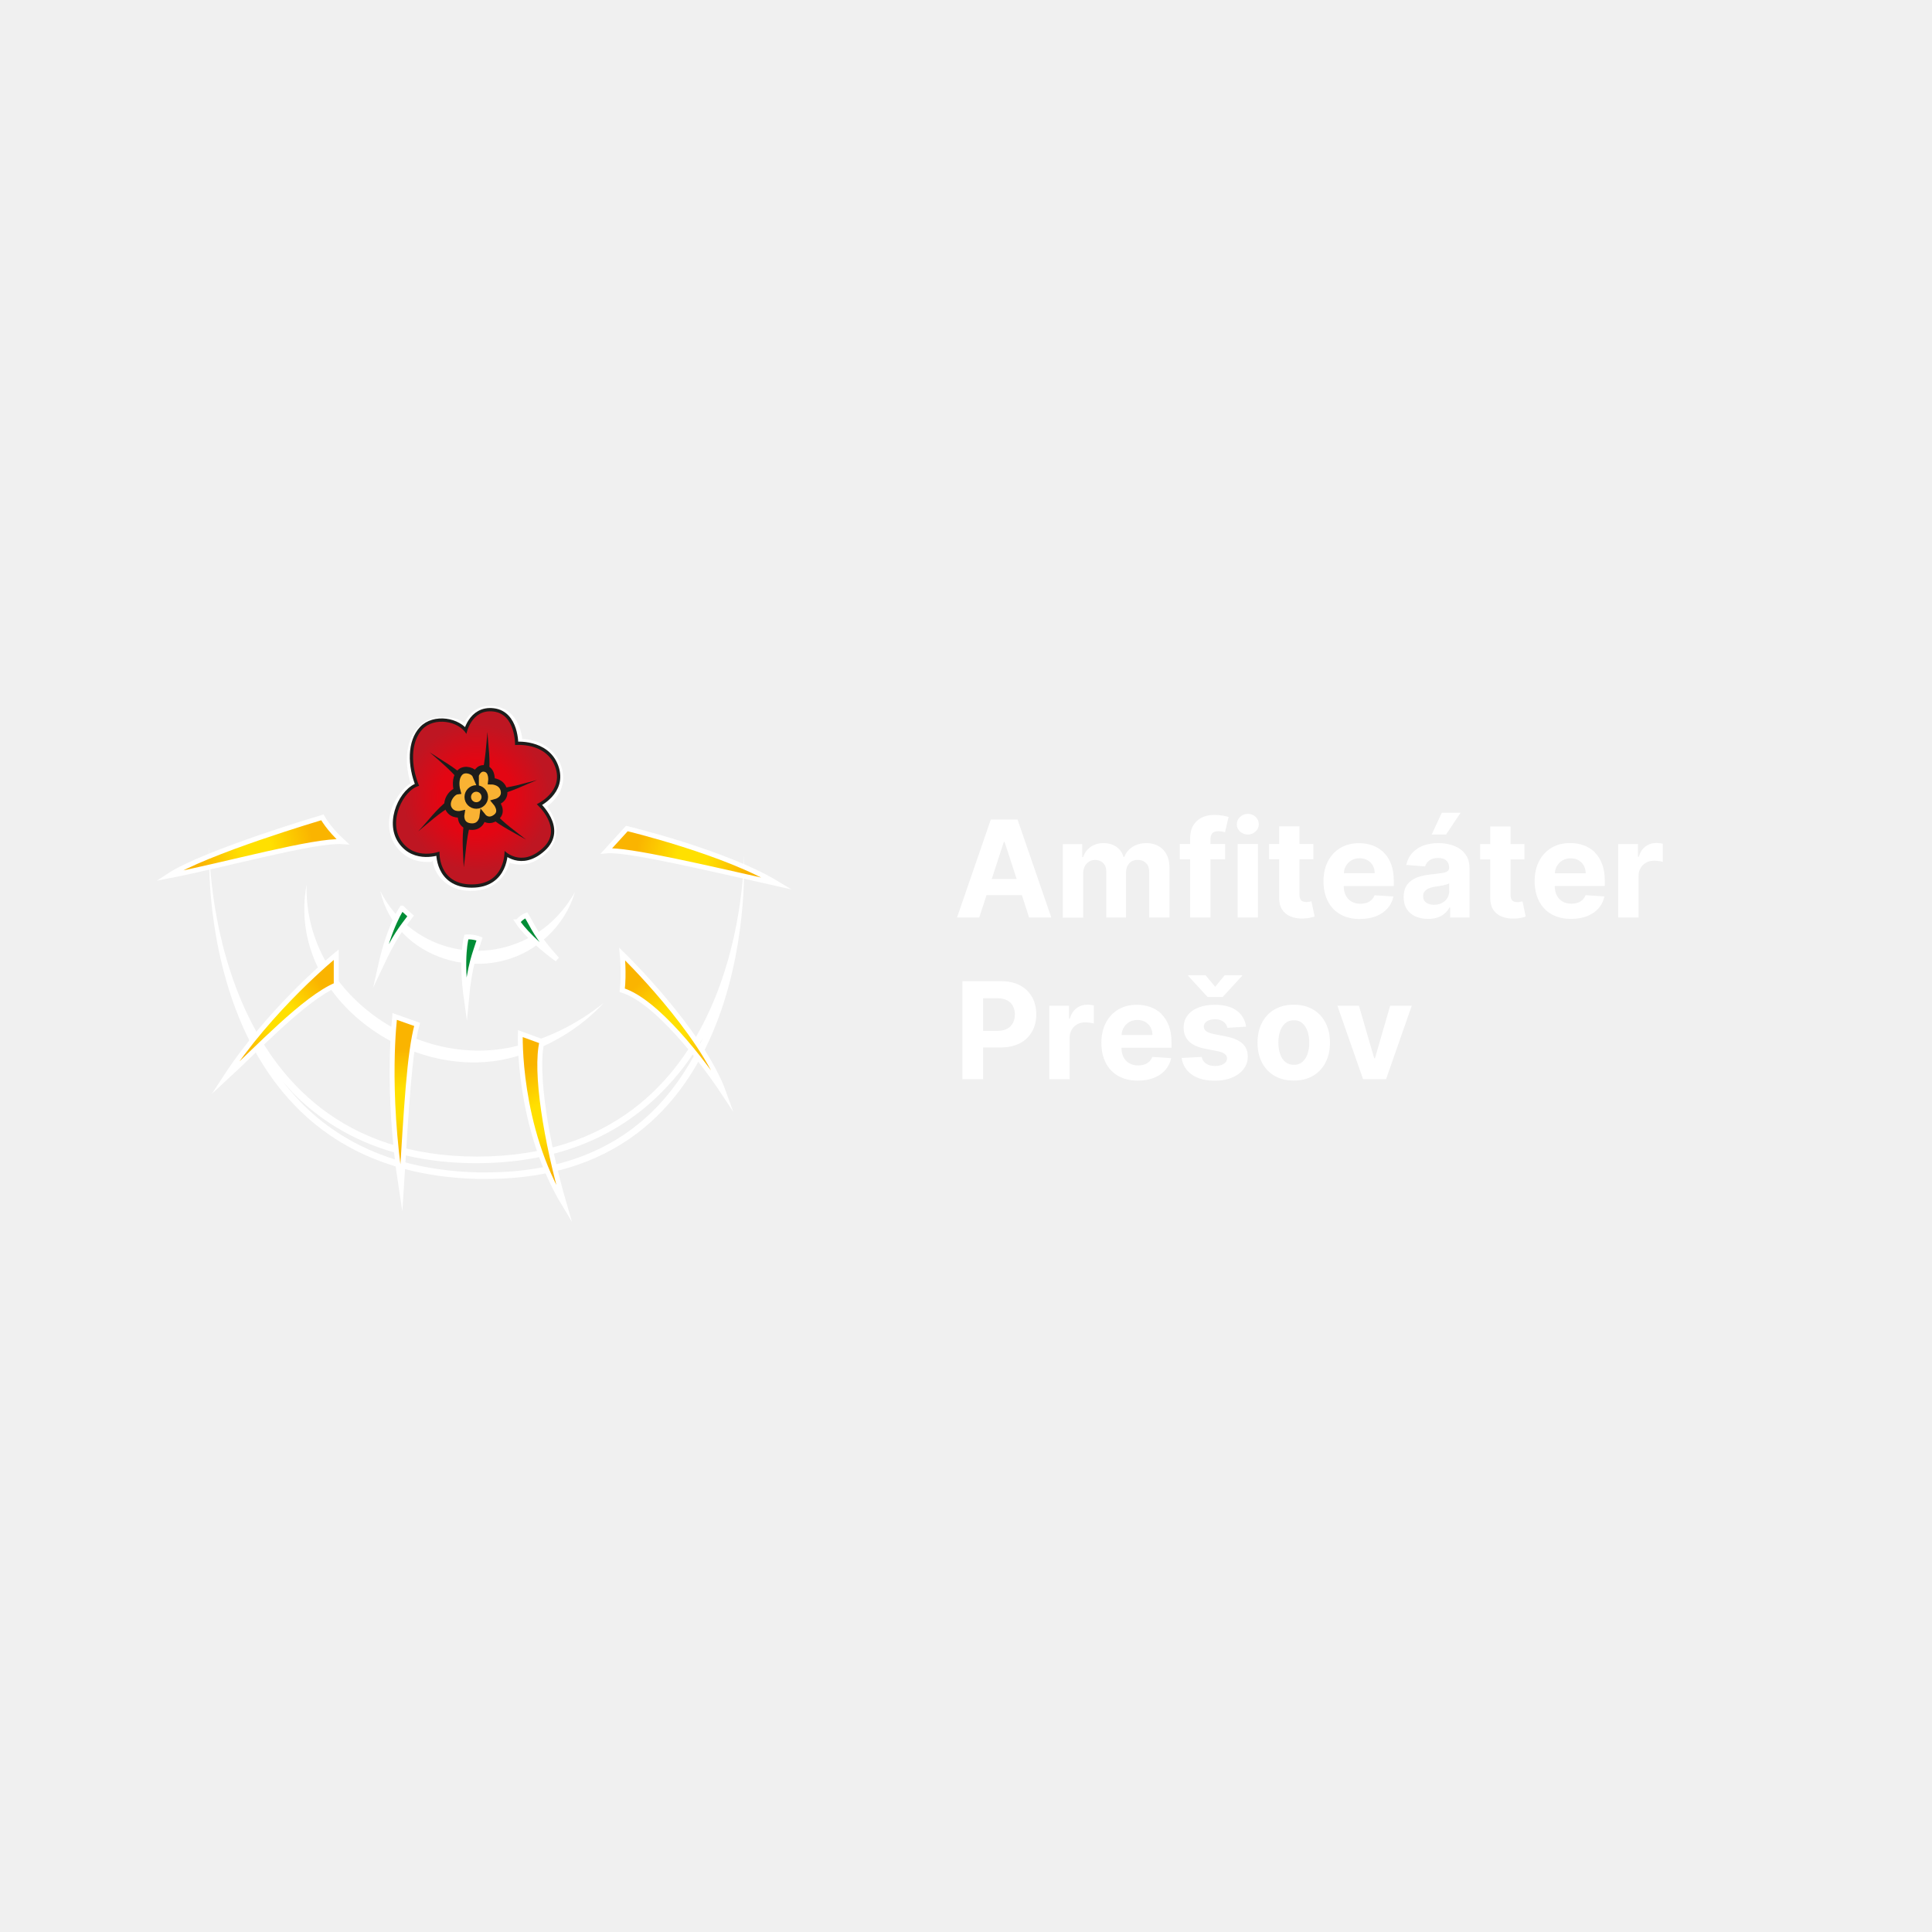
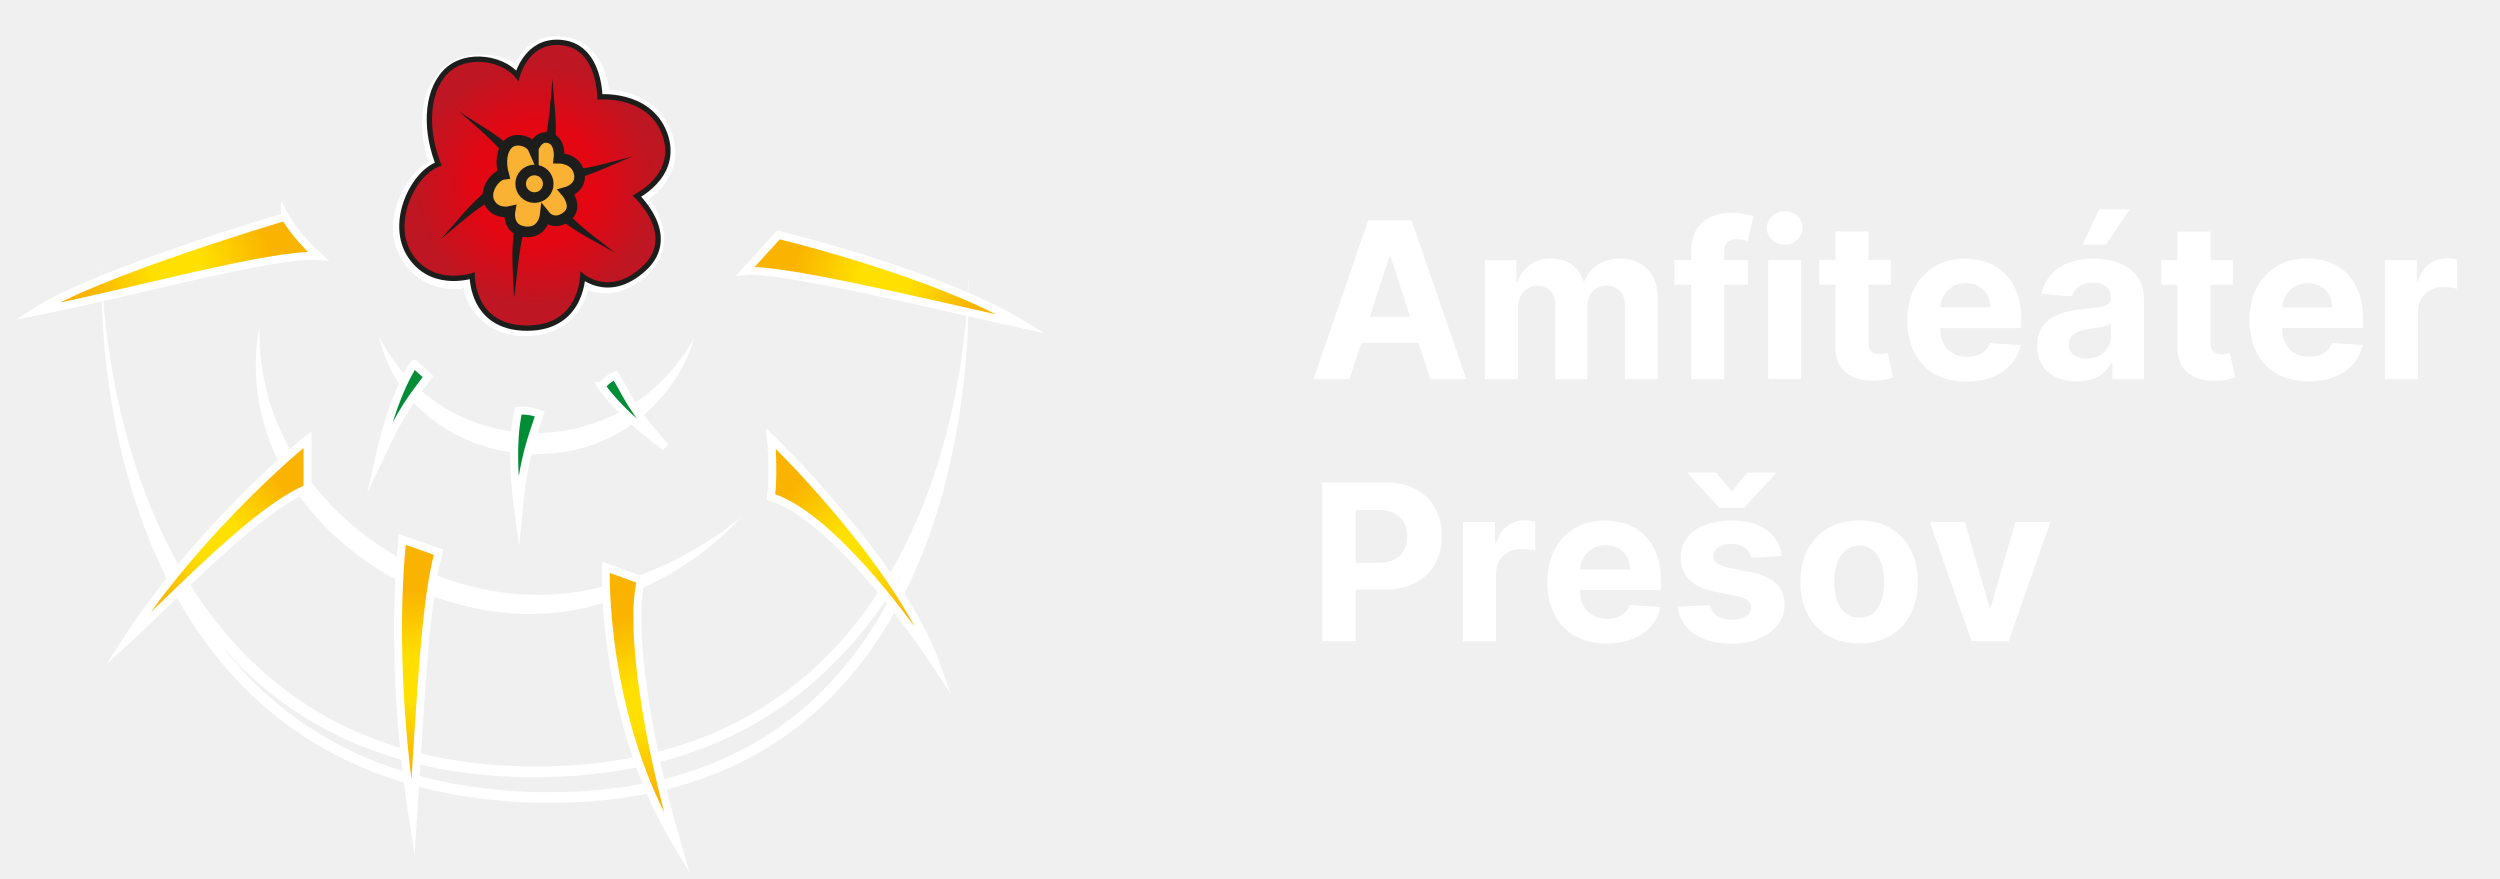
- <svg xmlns="http://www.w3.org/2000/svg" xmlns:xlink="http://www.w3.org/1999/xlink" id="Layer_1" version="1.1" viewBox="0 0 283.46 283.46">
+ <svg xmlns="http://www.w3.org/2000/svg" xmlns:xlink="http://www.w3.org/1999/xlink" id="Layer_1" version="1.1" viewBox="0 0 226.35 79.52">
  <defs>
    <style>
      .st0 {
        fill: #be1622;
      }

      .st1 {
        fill: url(#radial-gradient);
      }

      .st2 {
        fill: #1d1d1b;
      }

      .st3 {
        fill: #fff;
      }

      .st4 {
        fill: none;
      }

      .st4, .st5, .st6, .st7, .st8, .st9, .st10, .st11, .st12 {
        stroke-miterlimit: 10;
      }

      .st4, .st6 {
        stroke: #1d1d1b;
        stroke-width: .96px;
      }

      .st5 {
        fill: #008d36;
      }

      .st5, .st7, .st8, .st9, .st10, .st11, .st12 {
        stroke: #fff;
        stroke-width: .72px;
      }

      .st6 {
        fill: #f9b233;
      }

      .st7 {
        fill: url(#radial-gradient1);
      }

      .st8 {
        fill: url(#radial-gradient3);
      }

      .st9 {
        fill: url(#radial-gradient6);
      }

      .st10 {
        fill: url(#radial-gradient5);
      }

      .st11 {
        fill: url(#radial-gradient4);
      }

      .st12 {
        fill: url(#radial-gradient2);
      }
    </style>
-     <radialGradient id="radial-gradient" cx="69.92" cy="500.35" fx="69.92" fy="500.35" r="12.25" gradientTransform="translate(0 -383.35)" gradientUnits="userSpaceOnUse">
+     <radialGradient id="radial-gradient" cx="48.43" cy="400.06" fx="48.43" fy="400.06" r="12.25" gradientTransform="translate(0 -383.35)" gradientUnits="userSpaceOnUse">
      <stop offset=".45" stop-color="#e30613" />
      <stop offset=".88" stop-color="#be1622" />
    </radialGradient>
-     <radialGradient id="radial-gradient1" cx="101.52" cy="509" fx="101.52" fy="509" r="9.31" gradientTransform="translate(0 -383.35)" gradientUnits="userSpaceOnUse">
+     <radialGradient id="radial-gradient1" cx="80.03" cy="408.71" fx="80.03" fy="408.71" r="9.31" gradientTransform="translate(0 -383.35)" gradientUnits="userSpaceOnUse">
      <stop offset=".23" stop-color="#ffe000" />
      <stop offset=".88" stop-color="#fab400" />
    </radialGradient>
-     <radialGradient id="radial-gradient2" cx="98.77" cy="533.56" fx="98.77" fy="533.56" r="8.96" xlink:href="#radial-gradient1" />
-     <radialGradient id="radial-gradient3" cx="79.59" cy="547.5" fx="79.59" fy="547.5" r="9.15" xlink:href="#radial-gradient1" />
-     <radialGradient id="radial-gradient4" cx="59.31" cy="545.14" fx="59.31" fy="545.14" r="9.03" xlink:href="#radial-gradient1" />
-     <radialGradient id="radial-gradient5" cx="41.08" cy="532.48" fx="41.08" fy="532.48" r="8.69" xlink:href="#radial-gradient1" />
-     <radialGradient id="radial-gradient6" cx="37.51" cy="507.59" fx="37.51" fy="507.59" r="9.55" xlink:href="#radial-gradient1" />
+     <radialGradient id="radial-gradient2" cx="77.28" cy="433.27" fx="77.28" fy="433.27" r="8.96" xlink:href="#radial-gradient1" />
+     <radialGradient id="radial-gradient3" cx="58.1" cy="447.21" fx="58.1" fy="447.21" r="9.15" xlink:href="#radial-gradient1" />
+     <radialGradient id="radial-gradient4" cx="37.82" cy="444.85" fx="37.82" fy="444.85" r="9.03" xlink:href="#radial-gradient1" />
+     <radialGradient id="radial-gradient5" cx="19.59" cy="432.19" fx="19.59" fy="432.19" r="8.69" xlink:href="#radial-gradient1" />
+     <radialGradient id="radial-gradient6" cx="16.02" cy="407.3" fx="16.02" fy="407.3" r="9.55" xlink:href="#radial-gradient1" />
  </defs>
  <g>
-     <path class="st3" d="M63.51,126.28v.19c.19,1.06.68,1.93,1.35,2.6,1.06,1.06,2.41,1.64,4.24,1.64s3.18-.58,4.24-1.64c.58-.58,1.06-1.35,1.35-2.32l.1-.19.19.1c.48.1.87.19,1.35.19,1.35,0,2.6-.58,3.76-1.64.96-.87,1.54-2.03,1.54-3.28,0-1.35-.68-2.7-1.25-3.47l-.1-.19.19-.1c1.16-.96,2.89-2.89,1.83-5.88-.77-2.22-2.8-3.67-5.5-3.86h-.19v-.19c-.19-1.25-.96-4.24-4.05-4.63-2.41-.29-3.67,1.06-4.34,2.22l-.1.19-.19-.1c-.77-.48-1.74-.68-2.7-.68-1.74-.1-2.99.48-3.86,1.45-1.74,1.74-2.12,4.92-1.16,8.1v.19l-.19.1c-.96.68-1.83,1.83-2.41,3.18-.87,2.12-.68,4.24.48,5.88,1.06,1.45,2.6,2.32,4.53,2.32h.68l.19-.19h0Z" />
+     <path class="st3" d="M42.02,25.99v.19c.19,1.06.68,1.93,1.35,2.6,1.06,1.06,2.41,1.64,4.24,1.64s3.18-.58,4.24-1.64c.58-.58,1.06-1.35,1.35-2.32l.1-.19.19.1c.48.1.87.19,1.35.19,1.35,0,2.6-.58,3.76-1.64.96-.87,1.54-2.03,1.54-3.28,0-1.35-.68-2.7-1.25-3.47l-.1-.19.19-.1c1.16-.96,2.89-2.89,1.83-5.88-.77-2.22-2.8-3.67-5.5-3.86h-.19v-.19c-.19-1.25-.96-4.24-4.05-4.63-2.41-.29-3.67,1.06-4.34,2.22l-.1.19-.19-.1c-.77-.48-1.74-.68-2.7-.68-1.74-.1-2.99.48-3.86,1.45-1.74,1.74-2.12,4.92-1.16,8.1v.19l-.19.1c-.96.68-1.83,1.83-2.41,3.18-.87,2.12-.68,4.24.48,5.88,1.06,1.45,2.6,2.32,4.53,2.32h.68l.19-.19h0Z" />
    <g>
-       <path class="st0" d="M68.43,107.67s.68-3.67,3.96-3.28,3.18,4.92,3.18,4.92c0,0,4.53-.48,5.88,3.18,1.35,3.67-2.7,5.5-2.7,5.5,0,0,4.05,3.57.87,6.46s-5.59.39-5.59.39c0,0,.19,4.92-4.82,4.92s-4.73-4.82-4.73-4.82c0,0-3.57,1.35-5.59-1.54s.29-7.52,2.6-8.1c-1.25-2.99-1.25-6.46.48-8.3s5.31-1.25,6.46.68h0Z" />
-       <path class="st4" d="M68.43,107.67s.68-3.67,3.96-3.28,3.18,4.92,3.18,4.92c0,0,4.53-.48,5.88,3.18,1.35,3.67-2.7,5.5-2.7,5.5,0,0,4.05,3.57.87,6.46s-5.59.39-5.59.39c0,0,.19,4.92-4.82,4.92s-4.73-4.82-4.73-4.82c0,0-3.57,1.35-5.59-1.54s.29-7.52,2.6-8.1c-1.25-2.99-1.25-6.46.48-8.3s5.31-1.25,6.46.68h0Z" />
-       <path class="st1" d="M68.43,107.67s.68-3.67,3.96-3.28,3.18,4.92,3.18,4.92c0,0,4.53-.48,5.88,3.18,1.35,3.67-2.7,5.5-2.7,5.5,0,0,4.05,3.57.87,6.46s-5.59.39-5.59.39c0,0,.19,4.92-4.82,4.92s-4.73-4.82-4.73-4.82c0,0-3.57,1.35-5.59-1.54s.29-7.52,2.6-8.1c-1.25-2.99-1.25-6.46.48-8.3s5.31-1.25,6.46.68h0Z" />
+       <path class="st0" d="M46.94,7.38s.68-3.67,3.96-3.28,3.18,4.92,3.18,4.92c0,0,4.53-.48,5.88,3.18,1.35,3.67-2.7,5.5-2.7,5.5,0,0,4.05,3.57.87,6.46s-5.59.39-5.59.39c0,0,.19,4.92-4.82,4.92s-4.73-4.82-4.73-4.82c0,0-3.57,1.35-5.59-1.54s.29-7.52,2.6-8.1c-1.25-2.99-1.25-6.46.48-8.3s5.31-1.25,6.46.68h0Z" />
+       <path class="st4" d="M46.94,7.38s.68-3.67,3.96-3.28,3.18,4.92,3.18,4.92c0,0,4.53-.48,5.88,3.18,1.35,3.67-2.7,5.5-2.7,5.5,0,0,4.05,3.57.87,6.46s-5.59.39-5.59.39c0,0,.19,4.92-4.82,4.92s-4.73-4.82-4.73-4.82c0,0-3.57,1.35-5.59-1.54s.29-7.52,2.6-8.1c-1.25-2.99-1.25-6.46.48-8.3s5.31-1.25,6.46.68h0Z" />
+       <path class="st1" d="M46.94,7.38s.68-3.67,3.96-3.28,3.18,4.92,3.18,4.92c0,0,4.53-.48,5.88,3.18,1.35,3.67-2.7,5.5-2.7,5.5,0,0,4.05,3.57.87,6.46s-5.59.39-5.59.39c0,0,.19,4.92-4.82,4.92s-4.73-4.82-4.73-4.82c0,0-3.57,1.35-5.59-1.54s.29-7.52,2.6-8.1c-1.25-2.99-1.25-6.46.48-8.3s5.31-1.25,6.46.68h0Z" />
    </g>
-     <path class="st3" d="M103.16,152.23c-1.64,3.57-3.76,6.95-6.56,9.94-6.17,6.56-14.66,9.84-25.27,9.84h-1.25c-11.19-.29-20.16-3.96-26.62-11-.68-.77-1.35-1.54-2.03-2.41.48.58,1.06,1.16,1.54,1.74,6.75,6.85,15.82,10.32,26.91,10.32s20.35-3.47,27.2-10.42c2.41-2.41,4.44-5.11,6.08-8.01M30.71,124.35s-2.6,47.56,39.36,48.62h1.35c40.52,0,37.72-47.56,37.72-47.56,0,0,.48,44.28-39.16,44.28s-39.26-45.34-39.26-45.34h0Z" />
-     <path class="st7" d="M91.97,121.56s14.47,3.47,22.09,8.1c-10.32-2.32-22.09-5.11-25.08-4.82.96-1.06,2.99-3.28,2.99-3.28h0Z" />
-     <path class="st3" d="M55.79,130.72c4.24,8.39,14.37,11.19,22.38,6.56,2.51-1.45,4.63-3.67,6.17-6.37-.87,2.99-2.8,5.69-5.4,7.62-8.01,5.98-20.84,2.32-23.15-7.81h0Z" />
-     <path class="st3" d="M44.99,129.76c-.48,15.43,15.63,27.11,30.29,23.83,4.82-1.06,9.36-3.28,13.31-6.46-3.47,3.76-8.01,6.46-13.02,7.91-15.14,4.34-33.67-8.78-30.58-25.27h0Z" />
-     <path class="st12" d="M91.29,139.98s11.67,11.29,14.95,20.45c-3.18-4.82-9.94-13.6-14.95-15.14.29-2.41,0-5.31,0-5.31Z" />
-     <path class="st8" d="M76.34,151.65s-.48,13.6,6.46,25.08c-2.7-9.26-4.34-19.58-3.28-23.92-1.83-.68-3.18-1.16-3.18-1.16Z" />
-     <path class="st11" d="M57.92,149.15s-1.35,10.42.96,25.27c.77-12.15,1.16-19.87,2.32-24.12-1.93-.68-3.28-1.16-3.28-1.16h0Z" />
-     <path class="st5" d="M58.98,133.23s-1.83,2.51-3.18,8.59c2.22-4.73,3.09-5.59,4.44-7.43-.77-.68-1.25-1.16-1.25-1.16Z" />
-     <path class="st5" d="M68.43,137.47s-.87,2.99,0,9.16c.48-5.21,1.25-6.66,1.93-8.87-1.06-.39-1.93-.29-1.93-.29h0Z" />
-     <path class="st5" d="M75.95,135.25s1.45,2.32,5.79,5.5c-3.09-3.38-3.47-4.73-4.53-6.46-.77.29-1.25.96-1.25.96h0Z" />
-     <path class="st10" d="M49.33,144.51v-4.44s-9.65,7.81-16.4,18.23c4.73-4.34,11.77-11.87,16.4-13.79h0Z" />
-     <path class="st9" d="M47.3,119.92s-17.27,5.11-22.57,8.59c8.49-1.64,21.42-5.31,25.56-5.02-2.12-1.93-2.99-3.57-2.99-3.57Z" />
-     <path class="st2" d="M71.52,107.38c.1,2.12.48,4.15.19,6.27l-.96-.29c.48-1.93.58-4.05.77-5.98h0Z" />
-     <path class="st2" d="M78.85,114.42c-1.93.77-3.76,1.74-5.88,2.22v-.96c1.93-.1,3.96-.77,5.88-1.25h0Z" />
-     <path class="st2" d="M63.03,110.37c1.74,1.16,3.57,2.12,5.11,3.57l-.77.58c-1.25-1.54-2.89-2.89-4.34-4.15h0Z" />
-     <path class="st2" d="M61.39,121.94c1.45-1.54,2.6-3.18,4.34-4.53l.48.87c-1.74.96-3.28,2.41-4.82,3.67h0Z" />
-     <path class="st2" d="M68.04,127.25c-.1-2.12-.29-4.15,0-6.27l.87.29c-.48,1.83-.58,3.96-.87,5.98h0Z" />
-     <path class="st2" d="M77.21,123.2c-1.83-1.06-3.67-1.93-5.31-3.28l.77-.58c1.25,1.45,3.09,2.7,4.53,3.86h0Z" />
-     <path class="st6" d="M69.78,113.74s.39-1.25,1.45-.96.87,1.83.87,1.83c0,0,1.54,0,1.83,1.35s-1.16,1.74-1.16,1.74c0,0,1.16,1.35,0,2.22s-1.93-.1-1.93-.1c0,0-.19,1.64-1.83,1.45s-1.35-1.83-1.35-1.83c0,0-1.25.29-1.83-.77s.48-2.51,1.25-2.6c-.29-1.06-.19-2.22.48-2.8s1.93-.19,2.22.48h0Z" />
-     <circle class="st4" cx="69.88" cy="116.93" r="1.25" />
+     <path class="st3" d="M81.67,51.94c-1.64,3.57-3.76,6.95-6.56,9.94-6.17,6.56-14.66,9.84-25.27,9.84h-1.25c-11.19-.29-20.16-3.96-26.62-11-.68-.77-1.35-1.54-2.03-2.41.48.58,1.06,1.16,1.54,1.74,6.75,6.85,15.82,10.32,26.91,10.32s20.35-3.47,27.2-10.42c2.41-2.41,4.44-5.11,6.08-8.01M9.22,24.06s-2.6,47.56,39.36,48.62h1.35c40.52,0,37.72-47.56,37.72-47.56,0,0,.48,44.28-39.16,44.28S9.22,24.06,9.22,24.06h0Z" />
+     <path class="st7" d="M70.48,21.27s14.47,3.47,22.09,8.1c-10.32-2.32-22.09-5.11-25.08-4.82.96-1.06,2.99-3.28,2.99-3.28h0Z" />
+     <path class="st3" d="M34.3,30.43c4.24,8.39,14.37,11.19,22.38,6.56,2.51-1.45,4.63-3.67,6.17-6.37-.87,2.99-2.8,5.69-5.4,7.62-8.01,5.98-20.84,2.32-23.15-7.81h0Z" />
+     <path class="st3" d="M23.5,29.47c-.48,15.43,15.63,27.11,30.29,23.83,4.82-1.06,9.36-3.28,13.31-6.46-3.47,3.76-8.01,6.46-13.02,7.91-15.14,4.34-33.67-8.78-30.58-25.27h0Z" />
+     <path class="st12" d="M69.8,39.69s11.67,11.29,14.95,20.45c-3.18-4.82-9.94-13.6-14.95-15.14.29-2.41,0-5.31,0-5.31Z" />
+     <path class="st8" d="M54.85,51.36s-.48,13.6,6.46,25.08c-2.7-9.26-4.34-19.58-3.28-23.92-1.83-.68-3.18-1.16-3.18-1.16Z" />
+     <path class="st11" d="M36.43,48.85s-1.35,10.42.96,25.27c.77-12.15,1.16-19.87,2.32-24.12-1.93-.68-3.28-1.16-3.28-1.16h0Z" />
+     <path class="st5" d="M37.49,32.94s-1.83,2.51-3.18,8.59c2.22-4.73,3.09-5.59,4.44-7.43-.77-.68-1.25-1.16-1.25-1.16Z" />
+     <path class="st5" d="M46.94,37.18s-.87,2.99,0,9.16c.48-5.21,1.25-6.66,1.93-8.87-1.06-.39-1.93-.29-1.93-.29h0Z" />
+     <path class="st5" d="M54.46,34.96s1.45,2.32,5.79,5.5c-3.09-3.38-3.47-4.73-4.53-6.46-.77.29-1.25.96-1.25.96h0Z" />
+     <path class="st10" d="M27.84,44.22v-4.44s-9.65,7.81-16.4,18.23c4.73-4.34,11.77-11.87,16.4-13.79h0Z" />
+     <path class="st9" d="M25.81,19.63S8.55,24.74,3.24,28.21c8.49-1.64,21.42-5.31,25.56-5.02-2.12-1.93-2.99-3.57-2.99-3.57Z" />
+     <path class="st2" d="M50.03,7.09c.1,2.12.48,4.15.19,6.27l-.96-.29c.48-1.93.58-4.05.77-5.98h0Z" />
+     <path class="st2" d="M57.36,14.13c-1.93.77-3.76,1.74-5.88,2.22v-.96c1.93-.1,3.96-.77,5.88-1.25h0Z" />
+     <path class="st2" d="M41.54,10.08c1.74,1.16,3.57,2.12,5.11,3.57l-.77.58c-1.25-1.54-2.89-2.89-4.34-4.15h0Z" />
+     <path class="st2" d="M39.9,21.65c1.45-1.54,2.6-3.18,4.34-4.53l.48.87c-1.74.96-3.28,2.41-4.82,3.67h0Z" />
+     <path class="st2" d="M46.55,26.96c-.1-2.12-.29-4.15,0-6.27l.87.29c-.48,1.83-.58,3.96-.87,5.98h0Z" />
+     <path class="st2" d="M55.72,22.91c-1.83-1.06-3.67-1.93-5.31-3.28l.77-.58c1.25,1.45,3.09,2.7,4.53,3.86h0Z" />
+     <path class="st6" d="M48.29,13.45s.39-1.25,1.45-.96.87,1.83.87,1.83c0,0,1.54,0,1.83,1.35s-1.16,1.74-1.16,1.74c0,0,1.16,1.35,0,2.22s-1.93-.1-1.93-.1c0,0-.19,1.64-1.83,1.45s-1.35-1.83-1.35-1.83c0,0-1.25.29-1.83-.77s.48-2.51,1.25-2.6c-.29-1.06-.19-2.22.48-2.8s1.93-.19,2.22.48h0Z" />
+     <circle class="st4" cx="48.39" cy="16.64" r="1.25" />
  </g>
-   <path class="st3" d="M144.74,131.34h5.19l1.06,3.28h3.26l-4.96-14.38h-3.92l-4.96,14.38h3.26l1.07-3.28ZM147.28,123.52h.11l1.77,5.44h-3.65l1.77-5.44ZM159.55,147.4c-.6,0-1.14.17-1.6.52-.46.34-.79.85-.99,1.52h-.11v-1.88h-2.9v10.78h2.99v-6.1c0-.44.1-.83.3-1.17s.47-.6.81-.79.74-.28,1.18-.28c.21,0,.43.02.68.05.25.03.44.07.58.11v-2.65c-.13-.03-.28-.06-.46-.08-.17-.02-.33-.03-.48-.03ZM214.31,119.25h-2.77l-1.49,3.19h2.11l2.14-3.19ZM178.29,144.79l-1.41-1.71h-2.55v.1l2.84,3.09h2.22l2.85-3.09v-.1h-2.55l-1.41,1.71ZM162.31,127.89v6.73h2.9v-6.58c0-.56.15-1.01.46-1.36.3-.34.73-.52,1.27-.52.48,0,.88.15,1.19.45.32.3.48.75.48,1.35v6.66h2.98v-7.25c0-1.17-.32-2.07-.94-2.71-.63-.64-1.45-.96-2.45-.96-.79,0-1.48.19-2.05.56s-.98.87-1.2,1.48h-.11c-.17-.63-.52-1.12-1.04-1.49-.52-.37-1.15-.55-1.89-.55s-1.36.18-1.88.55c-.52.37-.9.86-1.12,1.5h-.13v-1.9h-2.85v10.78h2.99v-6.47c0-.4.08-.75.23-1.04s.36-.53.63-.7c.26-.17.56-.25.9-.25.49,0,.89.16,1.19.47.3.31.45.73.45,1.26ZM187.67,131.7c0,.71.14,1.29.44,1.75s.72.81,1.26,1.02c.54.22,1.17.32,1.89.29.39-.01.72-.05.99-.12.27-.06.48-.12.63-.17l-.47-2.23c-.08.01-.18.03-.32.06-.14.03-.28.04-.42.04-.2,0-.38-.03-.53-.09-.15-.06-.27-.17-.35-.32-.08-.15-.13-.37-.13-.64v-5.22h2.03v-2.25h-2.03v-2.58h-2.99v2.58h-1.47v2.25h1.47v5.62ZM184.57,123.83h-2.99v10.78h2.99v-10.78ZM183.08,122.44c.44,0,.82-.15,1.14-.45.32-.3.47-.65.47-1.07s-.16-.77-.47-1.07c-.32-.29-.7-.44-1.14-.44s-.82.15-1.14.45c-.32.3-.48.65-.48,1.07s.16.77.47,1.07c.32.29.7.44,1.14.44ZM149.66,144.58c-.77-.42-1.7-.62-2.79-.62h-5.67v14.38h3.04v-4.66h2.56c1.1,0,2.05-.2,2.83-.61s1.37-.98,1.79-1.71c.41-.73.62-1.57.62-2.53s-.2-1.8-.61-2.53c-.41-.73-.99-1.31-1.76-1.72ZM148.61,150.09c-.19.36-.47.65-.86.85-.38.2-.86.31-1.45.31h-2.06v-4.79h2.05c.59,0,1.08.1,1.46.3.38.2.67.48.86.83.19.36.29.78.29,1.25s-.1.89-.29,1.25ZM214.21,124.56c-.43-.29-.92-.51-1.47-.65-.55-.14-1.12-.21-1.72-.21-.86,0-1.62.13-2.27.39-.65.26-1.18.63-1.6,1.11-.41.48-.69,1.05-.83,1.7l2.77.22c.1-.36.31-.65.63-.89s.75-.35,1.29-.35c.51,0,.9.12,1.18.37.28.24.42.59.42,1.03v.04c0,.23-.09.4-.26.52-.17.12-.45.21-.84.26-.38.06-.89.12-1.52.19-.53.05-1.04.14-1.53.27s-.92.31-1.29.56c-.38.25-.68.58-.9.98-.22.41-.33.91-.33,1.51,0,.71.16,1.3.47,1.78.31.48.74.83,1.27,1.07.54.24,1.15.36,1.84.36.53,0,1-.07,1.41-.21.41-.14.76-.34,1.05-.6.29-.25.52-.55.7-.89h.08v1.5h2.84v-7.27c0-.64-.12-1.19-.37-1.65s-.59-.84-1.01-1.13ZM212.63,130.76c0,.38-.1.72-.29,1.02-.19.3-.46.54-.79.71-.34.18-.73.26-1.17.26s-.84-.11-1.13-.32c-.3-.21-.45-.52-.45-.93,0-.28.07-.52.22-.71.15-.19.35-.34.61-.45.26-.11.57-.19.92-.25.16-.02.35-.05.55-.08s.4-.07.6-.11c.2-.04.38-.08.54-.13.16-.05.29-.1.38-.17v1.14ZM223.06,132.32c-.14.03-.28.04-.42.04-.2,0-.38-.03-.53-.09-.15-.06-.27-.17-.35-.32-.08-.15-.13-.37-.13-.64v-5.22h2.03v-2.25h-2.03v-2.58h-2.99v2.58h-1.47v2.25h1.47v5.62c0,.71.14,1.29.44,1.75s.72.81,1.26,1.02c.54.22,1.17.32,1.89.29.39-.01.72-.05.99-.12.27-.06.48-.12.63-.17l-.47-2.23c-.08.01-.18.03-.32.06ZM170.43,148.78c-.46-.45-1-.79-1.62-1.02-.62-.23-1.28-.34-1.99-.34-1.06,0-1.98.23-2.76.7s-1.39,1.12-1.82,1.96-.65,1.81-.65,2.92.22,2.12.65,2.95c.43.83,1.04,1.47,1.84,1.92s1.75.68,2.86.68c.89,0,1.67-.14,2.36-.41s1.24-.66,1.67-1.15c.43-.49.72-1.07.86-1.74l-2.77-.18c-.1.27-.25.5-.45.69-.2.19-.43.33-.71.42s-.58.14-.91.14c-.5,0-.93-.11-1.3-.32-.37-.21-.65-.51-.85-.9-.2-.39-.3-.85-.3-1.38h0s7.34,0,7.34,0v-.82c0-.92-.13-1.72-.39-2.4-.26-.69-.62-1.25-1.08-1.71ZM164.56,151.86c.02-.39.11-.74.29-1.06.2-.35.47-.63.82-.84s.75-.31,1.2-.31.82.09,1.15.28c.33.19.59.45.78.78s.28.71.28,1.14h-4.52ZM201.73,155.27h-.11l-2.24-7.71h-3.16l3.77,10.78h3.37l3.77-10.78h-3.17l-2.23,7.71ZM234,125.05c-.46-.45-1-.79-1.62-1.02s-1.28-.34-1.99-.34c-1.06,0-1.98.23-2.76.7-.78.47-1.39,1.12-1.82,1.96-.43.84-.65,1.81-.65,2.92s.22,2.12.65,2.95c.43.83,1.04,1.47,1.84,1.92s1.75.68,2.86.68c.89,0,1.67-.14,2.36-.41.68-.27,1.24-.66,1.67-1.15.43-.49.72-1.07.86-1.74l-2.77-.18c-.1.27-.25.5-.45.69-.2.19-.43.33-.71.42s-.58.14-.91.14c-.5,0-.93-.1-1.3-.32-.37-.21-.65-.51-.85-.9-.2-.39-.3-.85-.3-1.38h0s7.34,0,7.34,0v-.82c0-.92-.13-1.72-.39-2.4-.26-.69-.62-1.26-1.08-1.71ZM228.13,128.14c.02-.39.11-.74.29-1.06.2-.35.47-.63.82-.84.35-.21.75-.31,1.2-.31s.82.09,1.15.28.59.45.78.78.28.71.28,1.14h-4.52ZM243.5,123.71c-.17-.02-.33-.03-.48-.03-.6,0-1.14.17-1.6.52-.46.34-.79.85-.99,1.52h-.11v-1.88h-2.9v10.78h2.99v-6.1c0-.44.1-.83.3-1.17s.47-.6.81-.79.74-.28,1.18-.28c.21,0,.43.02.68.05s.44.07.58.11v-2.65c-.13-.03-.28-.06-.46-.08ZM199.55,134.83c.89,0,1.67-.14,2.36-.41.68-.27,1.24-.66,1.67-1.15.43-.49.72-1.07.86-1.74l-2.77-.18c-.1.27-.25.5-.45.69-.2.19-.43.33-.71.42s-.58.14-.91.14c-.5,0-.93-.1-1.3-.32-.37-.21-.65-.51-.85-.9-.2-.39-.3-.85-.3-1.38h0s7.34,0,7.34,0v-.82c0-.92-.13-1.72-.39-2.4-.26-.69-.62-1.26-1.08-1.71-.46-.45-1-.79-1.62-1.02s-1.28-.34-1.99-.34c-1.06,0-1.98.23-2.76.7-.78.47-1.39,1.12-1.82,1.96-.43.84-.65,1.81-.65,2.92s.22,2.12.65,2.95c.43.83,1.04,1.47,1.84,1.92s1.75.68,2.86.68ZM197.46,127.07c.2-.35.47-.63.82-.84.35-.21.75-.31,1.2-.31s.82.09,1.15.28.59.45.78.78.28.71.28,1.14h-4.52c.02-.39.11-.74.29-1.06ZM174.62,134.62h2.98v-8.54h2.15v-2.25h-2.15v-.72c0-.37.09-.65.26-.85.17-.2.48-.31.92-.31.18,0,.35.02.52.05.17.03.31.07.43.11l.53-2.25c-.19-.06-.47-.12-.85-.19-.38-.07-.8-.11-1.26-.11-.68,0-1.28.13-1.82.39-.53.26-.95.64-1.26,1.16-.31.52-.46,1.16-.46,1.94v.78h-1.52v2.25h1.52v8.54ZM179.94,152.08l-1.95-.39c-.5-.11-.85-.25-1.06-.43-.21-.18-.31-.39-.31-.65,0-.32.16-.58.48-.78s.71-.29,1.17-.29c.35,0,.64.06.9.17.25.12.45.27.61.46.15.19.25.4.3.63l2.74-.17c-.13-.99-.59-1.78-1.37-2.35-.78-.58-1.86-.86-3.22-.86-.92,0-1.73.14-2.41.41-.69.27-1.22.66-1.59,1.16-.38.5-.57,1.1-.57,1.79,0,.81.26,1.47.77,1.99s1.3.88,2.35,1.09l1.87.37c.47.09.81.23,1.04.4.22.17.34.4.34.67,0,.32-.17.59-.49.79-.32.2-.74.31-1.27.31s-.97-.11-1.31-.34c-.34-.23-.56-.56-.65-.99l-2.94.15c.15,1.03.64,1.84,1.49,2.44s1.98.9,3.41.9c.94,0,1.76-.15,2.48-.45s1.29-.71,1.7-1.25c.41-.53.62-1.15.62-1.86,0-.78-.26-1.4-.77-1.88-.51-.48-1.3-.82-2.34-1.04ZM192.65,148.11c-.79-.47-1.74-.7-2.83-.7s-2.03.23-2.83.7c-.79.46-1.41,1.12-1.84,1.95s-.65,1.81-.65,2.92.22,2.07.65,2.91c.43.83,1.04,1.49,1.84,1.95.79.47,1.73.7,2.83.7s2.03-.23,2.83-.7c.79-.46,1.41-1.12,1.83-1.95.43-.84.65-1.81.65-2.91s-.22-2.09-.65-2.92c-.43-.83-1.04-1.49-1.83-1.95ZM191.83,154.65c-.17.49-.42.88-.75,1.16-.33.28-.75.42-1.24.42s-.92-.14-1.26-.42c-.34-.28-.59-.67-.76-1.16-.17-.49-.26-1.05-.26-1.68s.09-1.19.26-1.68c.17-.49.43-.88.76-1.17.34-.29.76-.43,1.26-.43s.91.14,1.24.43.58.67.75,1.17c.17.49.26,1.05.26,1.68s-.08,1.19-.26,1.68Z" />
+   <path class="st3" d="M123.25,31.05h5.19l1.06,3.28h3.26l-4.96-14.38h-3.92l-4.96,14.38h3.26l1.07-3.28ZM125.79,23.23h.11l1.77,5.44h-3.65l1.77-5.44ZM138.06,47.11c-.6,0-1.14.17-1.6.52-.46.34-.79.85-.99,1.52h-.11v-1.88h-2.9v10.78h2.99v-6.1c0-.44.1-.83.3-1.17s.47-.6.81-.79.74-.28,1.18-.28c.21,0,.43.02.68.05.25.03.44.07.58.11v-2.65c-.13-.03-.28-.06-.46-.08-.17-.02-.33-.03-.48-.03ZM192.82,18.96h-2.77l-1.49,3.19h2.11l2.14-3.19ZM156.8,44.5l-1.41-1.71h-2.55v.1l2.84,3.09h2.22l2.85-3.09v-.1h-2.55l-1.41,1.71ZM140.82,27.6v6.73h2.9v-6.58c0-.56.15-1.01.46-1.36.3-.34.73-.52,1.27-.52.48,0,.88.15,1.19.45.32.3.48.75.48,1.35v6.66h2.98v-7.25c0-1.17-.32-2.07-.94-2.71-.63-.64-1.45-.96-2.45-.96-.79,0-1.48.19-2.05.56s-.98.87-1.2,1.48h-.11c-.17-.63-.52-1.12-1.04-1.49-.52-.37-1.15-.55-1.89-.55s-1.36.18-1.88.55c-.52.37-.9.86-1.12,1.5h-.13v-1.9h-2.85v10.78h2.99v-6.47c0-.4.08-.75.23-1.04s.36-.53.63-.7c.26-.17.56-.25.9-.25.49,0,.89.16,1.19.47.3.31.45.73.45,1.26ZM166.18,31.41c0,.71.14,1.29.44,1.75s.72.81,1.26,1.02c.54.22,1.17.32,1.89.29.39-.01.72-.05.99-.12.27-.06.48-.12.63-.17l-.47-2.23c-.08.01-.18.03-.32.06-.14.03-.28.04-.42.04-.2,0-.38-.03-.53-.09-.15-.06-.27-.17-.35-.32-.08-.15-.13-.37-.13-.64v-5.22h2.03v-2.25h-2.03v-2.58h-2.99v2.58h-1.47v2.25h1.47v5.62ZM163.08,23.54h-2.99v10.78h2.99v-10.78ZM161.59,22.15c.44,0,.82-.15,1.14-.45.32-.3.47-.65.47-1.07s-.16-.77-.47-1.07c-.32-.29-.7-.44-1.14-.44s-.82.15-1.14.45c-.32.3-.48.65-.48,1.07s.16.77.47,1.07c.32.29.7.44,1.14.44ZM128.17,44.29c-.77-.42-1.7-.62-2.79-.62h-5.67v14.38h3.04v-4.66h2.56c1.1,0,2.05-.2,2.83-.61s1.37-.98,1.79-1.71c.41-.73.62-1.57.62-2.53s-.2-1.8-.61-2.53c-.41-.73-.99-1.31-1.76-1.72ZM127.12,49.8c-.19.36-.47.65-.86.85-.38.2-.86.31-1.45.31h-2.06v-4.79h2.05c.59,0,1.08.1,1.46.3.38.2.67.48.86.83.19.36.29.78.29,1.25s-.1.89-.29,1.25ZM192.72,24.27c-.43-.29-.92-.51-1.47-.65-.55-.14-1.12-.21-1.72-.21-.86,0-1.62.13-2.27.39-.65.26-1.18.63-1.6,1.11-.41.48-.69,1.05-.83,1.7l2.77.22c.1-.36.31-.65.63-.89s.75-.35,1.29-.35c.51,0,.9.12,1.18.37.28.24.42.59.42,1.03v.04c0,.23-.09.4-.26.52-.17.12-.45.21-.84.26-.38.06-.89.12-1.52.19-.53.05-1.04.14-1.53.27s-.92.31-1.29.56c-.38.25-.68.58-.9.98-.22.41-.33.91-.33,1.51,0,.71.16,1.3.47,1.78.31.48.74.83,1.27,1.07.54.24,1.15.36,1.84.36.53,0,1-.07,1.41-.21.41-.14.76-.34,1.05-.6.29-.25.52-.55.7-.89h.08v1.5h2.84v-7.27c0-.64-.12-1.19-.37-1.65s-.59-.84-1.01-1.13ZM191.14,30.47c0,.38-.1.72-.29,1.02-.19.3-.46.54-.79.71-.34.18-.73.26-1.17.26s-.84-.11-1.13-.32c-.3-.21-.45-.52-.45-.93,0-.28.07-.52.22-.71.15-.19.35-.34.61-.45.26-.11.57-.19.92-.25.16-.02.35-.05.55-.08s.4-.07.6-.11c.2-.04.38-.08.54-.13.16-.05.29-.1.38-.17v1.14ZM201.57,32.03c-.14.03-.28.04-.42.04-.2,0-.38-.03-.53-.09-.15-.06-.27-.17-.35-.32-.08-.15-.13-.37-.13-.64v-5.22h2.03v-2.25h-2.03v-2.58h-2.99v2.58h-1.47v2.25h1.47v5.62c0,.71.14,1.29.44,1.75s.72.81,1.26,1.02c.54.22,1.17.32,1.89.29.39-.01.72-.05.99-.12.27-.06.48-.12.63-.17l-.47-2.23c-.08.01-.18.03-.32.06ZM148.94,48.49c-.46-.45-1-.79-1.62-1.02-.62-.23-1.28-.34-1.99-.34-1.06,0-1.98.23-2.76.7s-1.39,1.12-1.82,1.96-.65,1.81-.65,2.92.22,2.12.65,2.95c.43.83,1.04,1.47,1.84,1.92s1.75.68,2.86.68c.89,0,1.67-.14,2.36-.41s1.24-.66,1.67-1.15c.43-.49.72-1.07.86-1.74l-2.77-.18c-.1.27-.25.5-.45.69-.2.19-.43.33-.71.42s-.58.14-.91.14c-.5,0-.93-.11-1.3-.32-.37-.21-.65-.51-.85-.9-.2-.39-.3-.85-.3-1.38h0s7.34,0,7.34,0v-.82c0-.92-.13-1.72-.39-2.4-.26-.69-.62-1.25-1.08-1.71ZM143.07,51.57c.02-.39.11-.74.29-1.06.2-.35.47-.63.82-.84s.75-.31,1.2-.31.82.09,1.15.28c.33.19.59.45.78.78s.28.71.28,1.14h-4.52ZM180.24,54.98h-.11l-2.24-7.71h-3.16l3.77,10.78h3.37l3.77-10.78h-3.17l-2.23,7.71ZM212.51,24.76c-.46-.45-1-.79-1.62-1.02s-1.28-.34-1.99-.34c-1.06,0-1.98.23-2.76.7-.78.47-1.39,1.12-1.82,1.96-.43.84-.65,1.81-.65,2.92s.22,2.12.65,2.95c.43.83,1.04,1.47,1.84,1.92s1.75.68,2.86.68c.89,0,1.67-.14,2.36-.41.68-.27,1.24-.66,1.67-1.15.43-.49.72-1.07.86-1.74l-2.77-.18c-.1.27-.25.5-.45.69-.2.19-.43.33-.71.42s-.58.14-.91.14c-.5,0-.93-.1-1.3-.32-.37-.21-.65-.51-.85-.9-.2-.39-.3-.85-.3-1.38h0s7.34,0,7.34,0v-.82c0-.92-.13-1.72-.39-2.4-.26-.69-.62-1.26-1.08-1.71ZM206.64,27.85c.02-.39.11-.74.29-1.06.2-.35.47-.63.82-.84.35-.21.75-.31,1.2-.31s.82.09,1.15.28.59.45.78.78.28.71.28,1.14h-4.52ZM222.01,23.42c-.17-.02-.33-.03-.48-.03-.6,0-1.14.17-1.6.52-.46.34-.79.85-.99,1.52h-.11v-1.88h-2.9v10.78h2.99v-6.1c0-.44.1-.83.3-1.17s.47-.6.81-.79.74-.28,1.18-.28c.21,0,.43.02.68.05s.44.07.58.11v-2.65c-.13-.03-.28-.06-.46-.08ZM178.06,34.54c.89,0,1.67-.14,2.36-.41.68-.27,1.24-.66,1.67-1.15.43-.49.72-1.07.86-1.74l-2.77-.18c-.1.27-.25.5-.45.69-.2.19-.43.33-.71.42s-.58.14-.91.14c-.5,0-.93-.1-1.3-.32-.37-.21-.65-.51-.85-.9-.2-.39-.3-.85-.3-1.38h0s7.34,0,7.34,0v-.82c0-.92-.13-1.72-.39-2.4-.26-.69-.62-1.26-1.08-1.71-.46-.45-1-.79-1.62-1.02s-1.28-.34-1.99-.34c-1.06,0-1.98.23-2.76.7-.78.47-1.39,1.12-1.82,1.96-.43.84-.65,1.81-.65,2.92s.22,2.12.65,2.95c.43.83,1.04,1.47,1.84,1.92s1.75.68,2.86.68ZM175.97,26.78c.2-.35.47-.63.82-.84.35-.21.75-.31,1.2-.31s.82.09,1.15.28.59.45.78.78.28.71.28,1.14h-4.52c.02-.39.11-.74.29-1.06ZM153.13,34.33h2.98v-8.54h2.15v-2.25h-2.15v-.72c0-.37.09-.65.26-.85.17-.2.48-.31.92-.31.18,0,.35.02.52.05.17.03.31.07.43.11l.53-2.25c-.19-.06-.47-.12-.85-.19-.38-.07-.8-.11-1.26-.11-.68,0-1.28.13-1.82.39-.53.26-.95.64-1.26,1.16-.31.52-.46,1.16-.46,1.94v.78h-1.52v2.25h1.52v8.54ZM158.45,51.79l-1.95-.39c-.5-.11-.85-.25-1.06-.43-.21-.18-.31-.39-.31-.65,0-.32.16-.58.48-.78s.71-.29,1.17-.29c.35,0,.64.06.9.17.25.12.45.27.61.46.15.19.25.4.3.63l2.74-.17c-.13-.99-.59-1.78-1.37-2.35-.78-.58-1.86-.86-3.22-.86-.92,0-1.73.14-2.41.41-.69.27-1.22.66-1.59,1.16-.38.5-.57,1.1-.57,1.79,0,.81.26,1.47.77,1.99s1.3.88,2.35,1.09l1.87.37c.47.09.81.23,1.04.4.22.17.34.4.34.67,0,.32-.17.59-.49.79-.32.2-.74.31-1.27.31s-.97-.11-1.31-.34c-.34-.23-.56-.56-.65-.99l-2.94.15c.15,1.03.64,1.84,1.49,2.44s1.98.9,3.41.9c.94,0,1.76-.15,2.48-.45s1.29-.71,1.7-1.25c.41-.53.62-1.15.62-1.86,0-.78-.26-1.4-.77-1.88-.51-.48-1.3-.82-2.34-1.04ZM171.16,47.82c-.79-.47-1.74-.7-2.83-.7s-2.03.23-2.83.7c-.79.46-1.41,1.12-1.84,1.95s-.65,1.81-.65,2.92.22,2.07.65,2.91c.43.83,1.04,1.49,1.84,1.95.79.47,1.73.7,2.83.7s2.03-.23,2.83-.7c.79-.46,1.41-1.12,1.83-1.95.43-.84.65-1.81.65-2.91s-.22-2.09-.65-2.92c-.43-.83-1.04-1.49-1.83-1.95ZM170.34,54.36c-.17.49-.42.88-.75,1.16-.33.28-.75.42-1.24.42s-.92-.14-1.26-.42c-.34-.28-.59-.67-.76-1.16-.17-.49-.26-1.05-.26-1.68s.09-1.19.26-1.68c.17-.49.43-.88.76-1.17.34-.29.76-.43,1.26-.43s.91.14,1.24.43.58.67.75,1.17c.17.49.26,1.05.26,1.68s-.08,1.19-.26,1.68Z" />
</svg>
